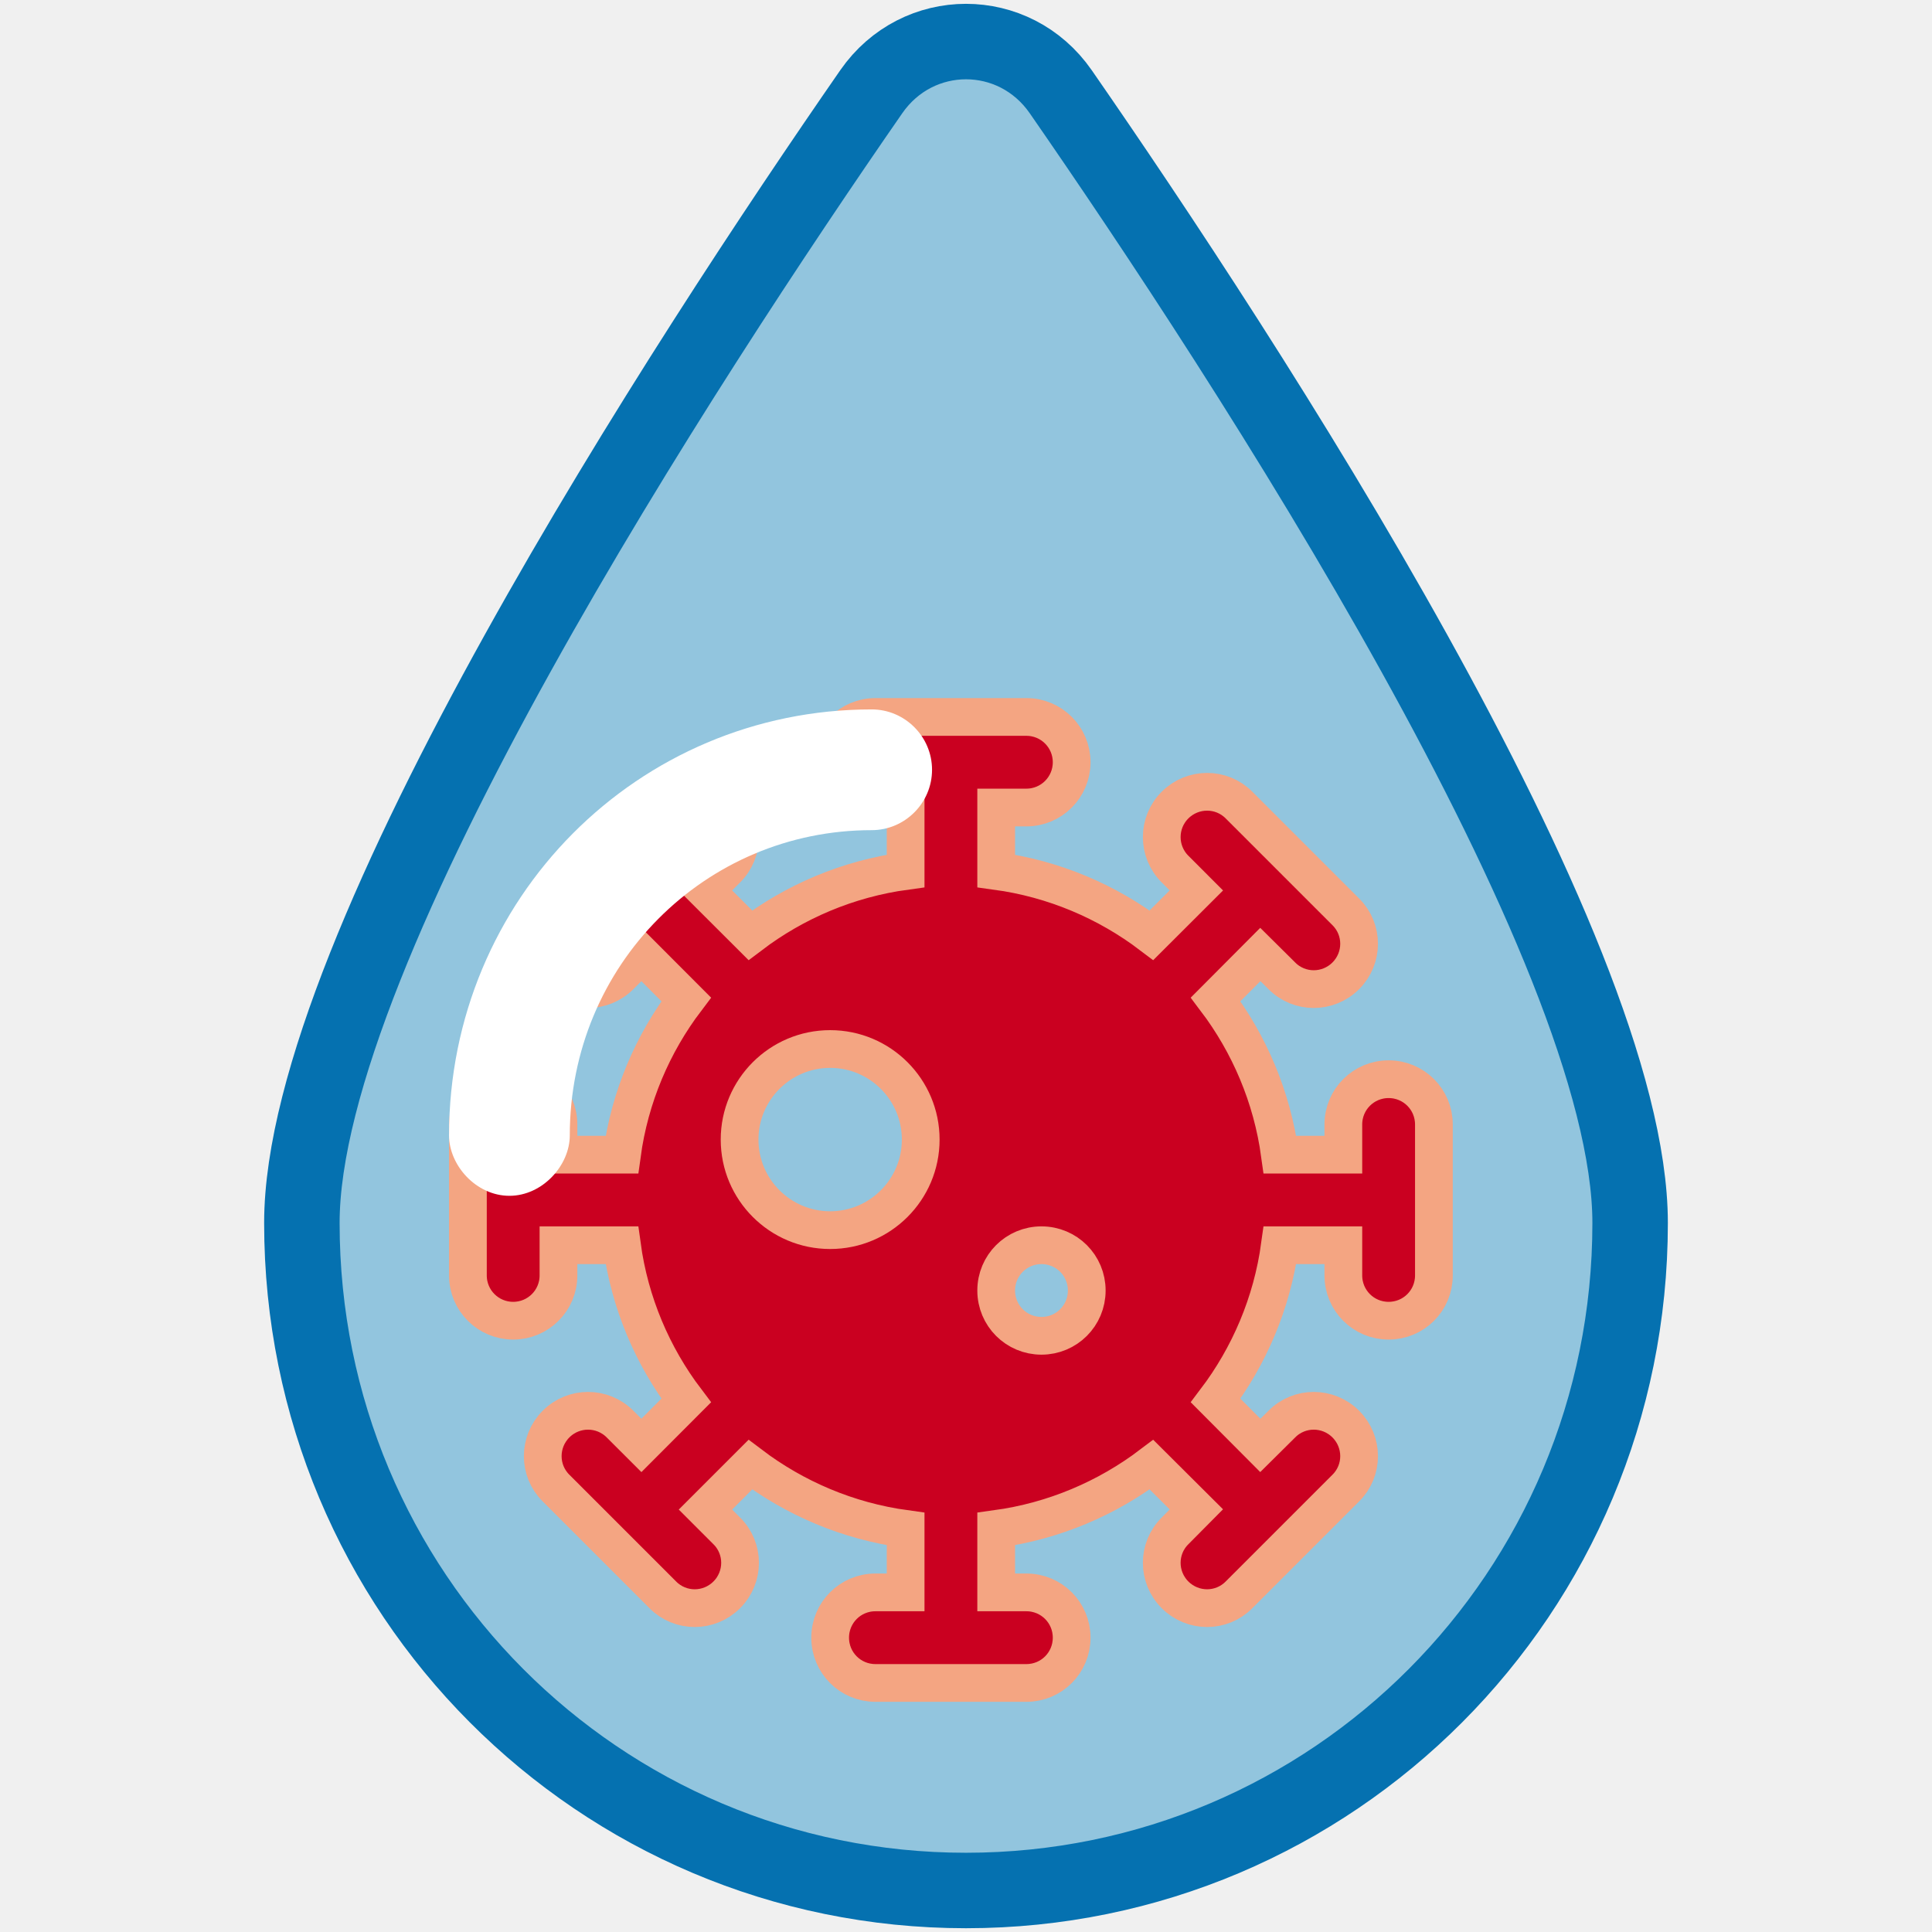
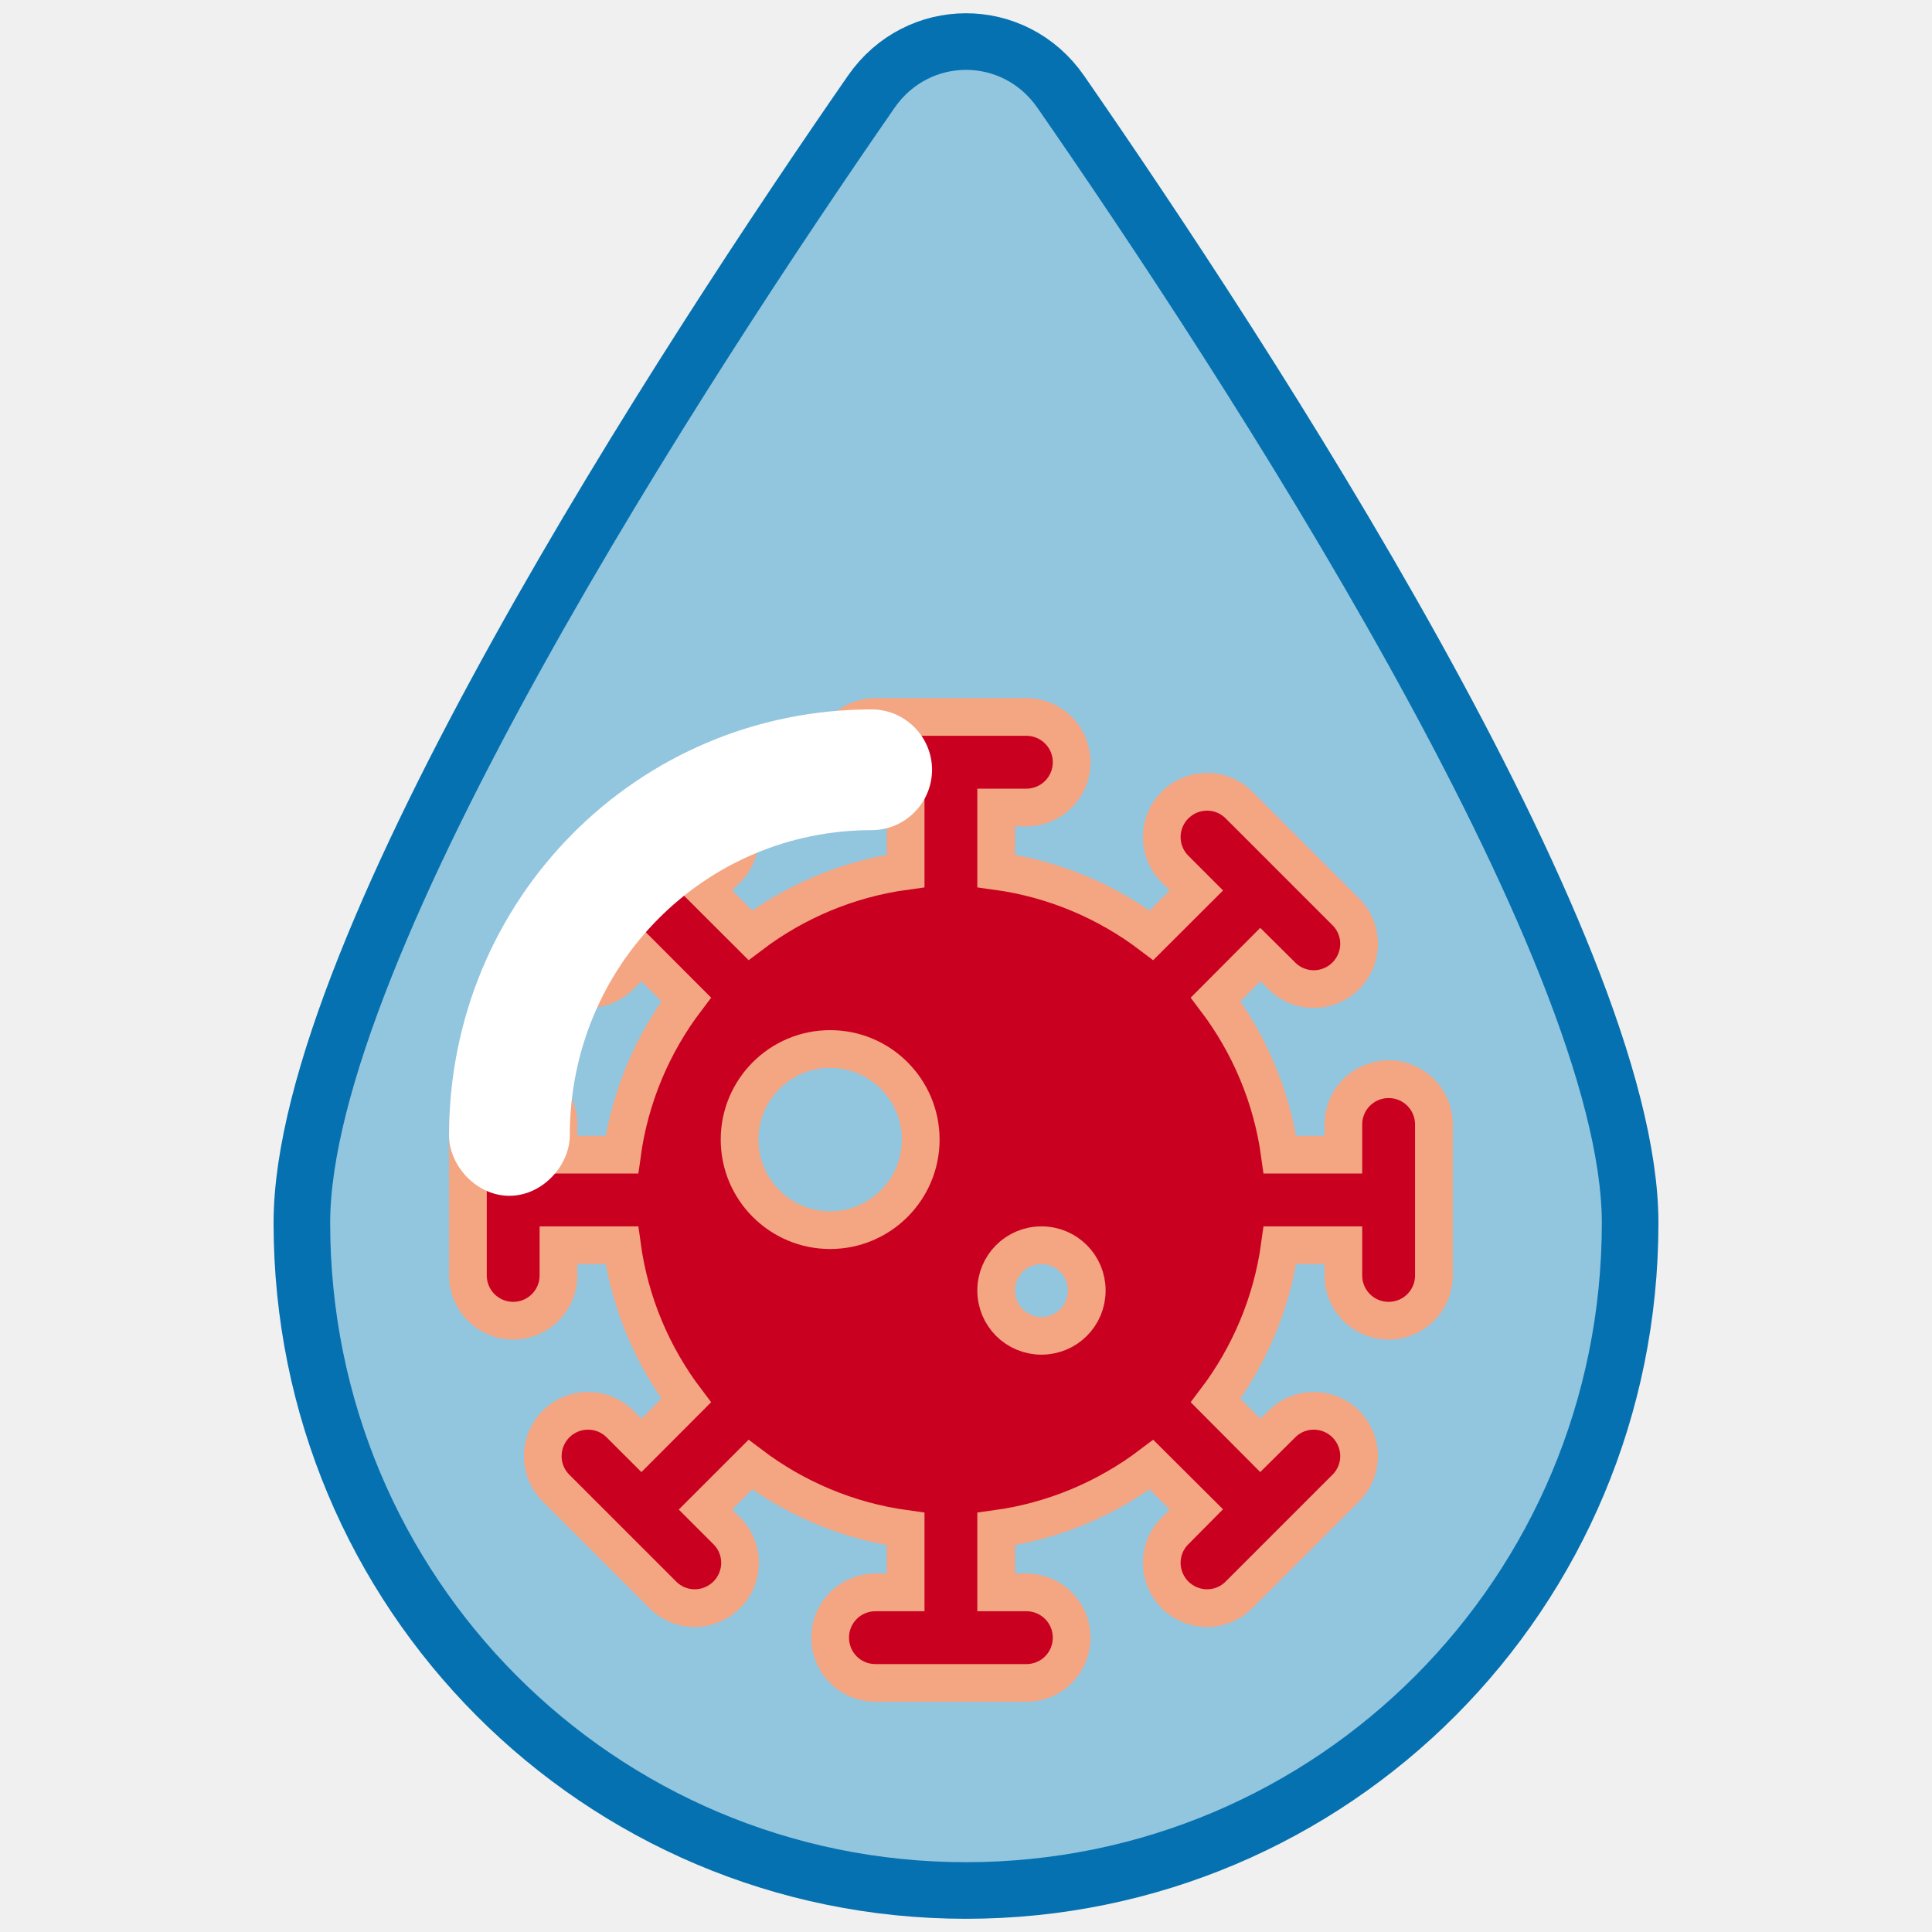
<svg xmlns="http://www.w3.org/2000/svg" width="512" height="512" viewBox="0 0 384 512">
  <g transform="translate(0, 5)">
-     <path d="M16 319.1C16 245.9 118.3 89.43 166.9 19.3C179.2 1.585 204.8 1.585 217.1 19.3C265.7 89.43 368 245.9 368 319.1C368 417.2 289.2 496 192 496C94.8 496 16 417.2 16 319.1z" fill="#92c5de" stroke="#0571b0" stroke-width="20" />
+     <path d="M16 319.1C16 245.9 118.3 89.43 166.9 19.3C179.2 1.585 204.8 1.585 217.1 19.3C265.7 89.43 368 245.9 368 319.1C368 417.2 289.2 496 192 496C94.8 496 16 417.2 16 319.1z" fill="#92c5de" stroke="#0571b0" stroke-width="15" />
  </g>
  <g transform="translate(60, 190) scale(0.5)">
    <path d="M192 24C192 10.75 202.7 0 216 0H296C309.3 0 320 10.75 320 24C320 37.25 309.3 48 296 48H280V81.62C310.7 85.8 338.8 97.88 362.3 115.7L386.1 91.95L374.8 80.64C365.4 71.26 365.4 56.07 374.8 46.7C384.2 37.32 399.4 37.32 408.7 46.7L465.3 103.3C474.7 112.6 474.7 127.8 465.3 137.2C455.9 146.6 440.7 146.6 431.4 137.2L420 125.9L396.3 149.7C414.1 173.2 426.2 201.3 430.4 232H464V216C464 202.7 474.7 192 488 192C501.3 192 512 202.7 512 216V296C512 309.3 501.3 320 488 320C474.7 320 464 309.3 464 296V280H430.4C426.2 310.7 414.1 338.8 396.3 362.3L420 386.1L431.4 374.8C440.7 365.4 455.9 365.4 465.3 374.8C474.7 384.2 474.7 399.4 465.3 408.7L408.7 465.3C399.4 474.7 384.2 474.7 374.8 465.3C365.4 455.9 365.4 440.7 374.8 431.4L386.1 420L362.3 396.3C338.8 414.1 310.7 426.2 280 430.4V464H296C309.3 464 320 474.7 320 488C320 501.3 309.3 512 296 512H216C202.7 512 192 501.3 192 488C192 474.7 202.7 464 216 464H232V430.4C201.3 426.2 173.2 414.1 149.7 396.3L125.9 420.1L137.2 431.4C146.6 440.7 146.6 455.9 137.2 465.3C127.8 474.7 112.6 474.7 103.3 465.3L46.7 408.7C37.32 399.4 37.32 384.2 46.7 374.8C56.07 365.4 71.27 365.4 80.64 374.8L91.95 386.1L115.7 362.3C97.88 338.8 85.8 310.7 81.62 280H48V296C48 309.3 37.25 320 24 320C10.75 320 0 309.3 0 296V216C0 202.7 10.75 192 24 192C37.25 192 48 202.7 48 216V232H81.62C85.8 201.3 97.88 173.2 115.7 149.7L91.95 125.9L80.64 137.2C71.26 146.6 56.07 146.6 46.7 137.2C37.32 127.8 37.32 112.6 46.7 103.3L103.3 46.7C112.6 37.33 127.8 37.33 137.2 46.7C146.6 56.07 146.6 71.27 137.2 80.64L125.9 91.95L149.7 115.7C173.2 97.88 201.3 85.8 232 81.62V48H216C202.7 48 192 37.26 192 24V24zM192 176C165.5 176 144 197.5 144 224C144 250.5 165.5 272 192 272C218.5 272 240 250.5 240 224C240 197.5 218.5 176 192 176zM304 328C317.3 328 328 317.3 328 304C328 290.7 317.3 280 304 280C290.7 280 280 290.7 280 304C280 317.3 290.7 328 304 328z" fill="#ca0020" stroke="#f4a582" stroke-width="20" />
  </g>
  <g transform="scale(1, -1) translate(-25, -620)">
    <path d="M112 319.1C112 311.2 104.8 303.1 96 303.1C87.16 303.1 80 311.2 80 319.1C80 381.9 130.1 432 192 432C200.8 432 208 424.8 208 416C208 407.2 200.8 400 192 400C147.8 400 112 364.2 112 319.1z" fill="white" />
  </g>
</svg>
